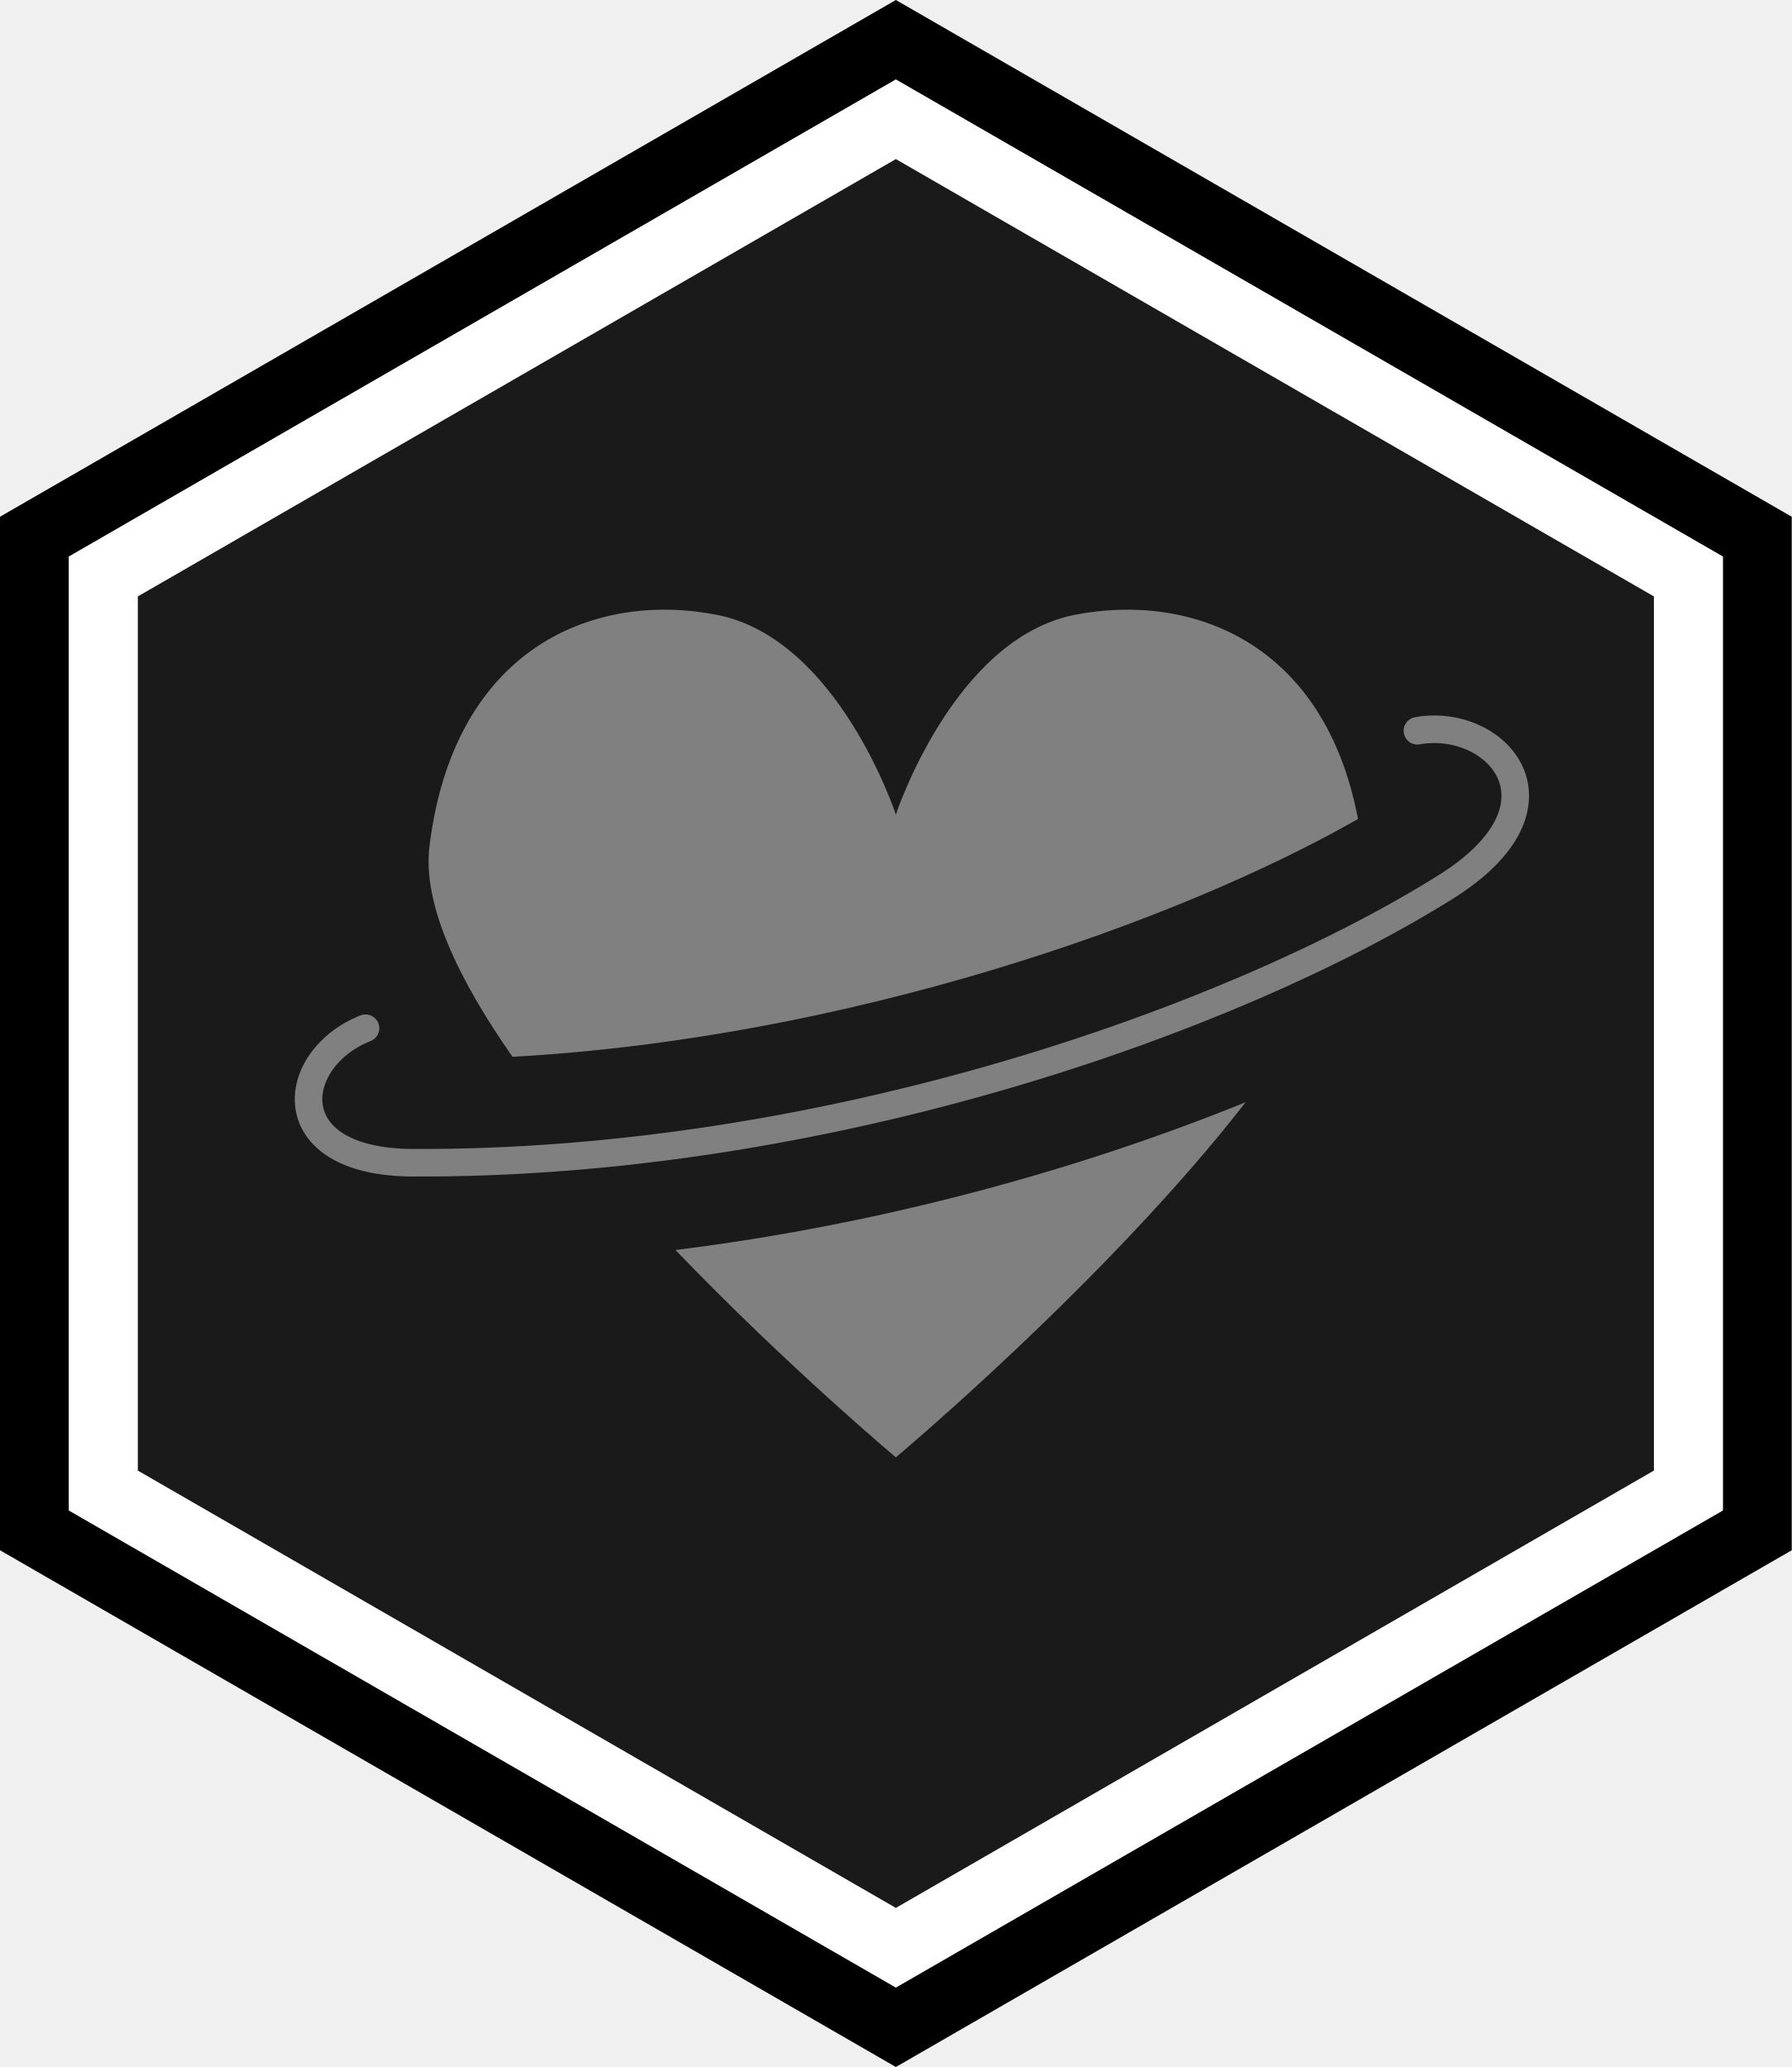
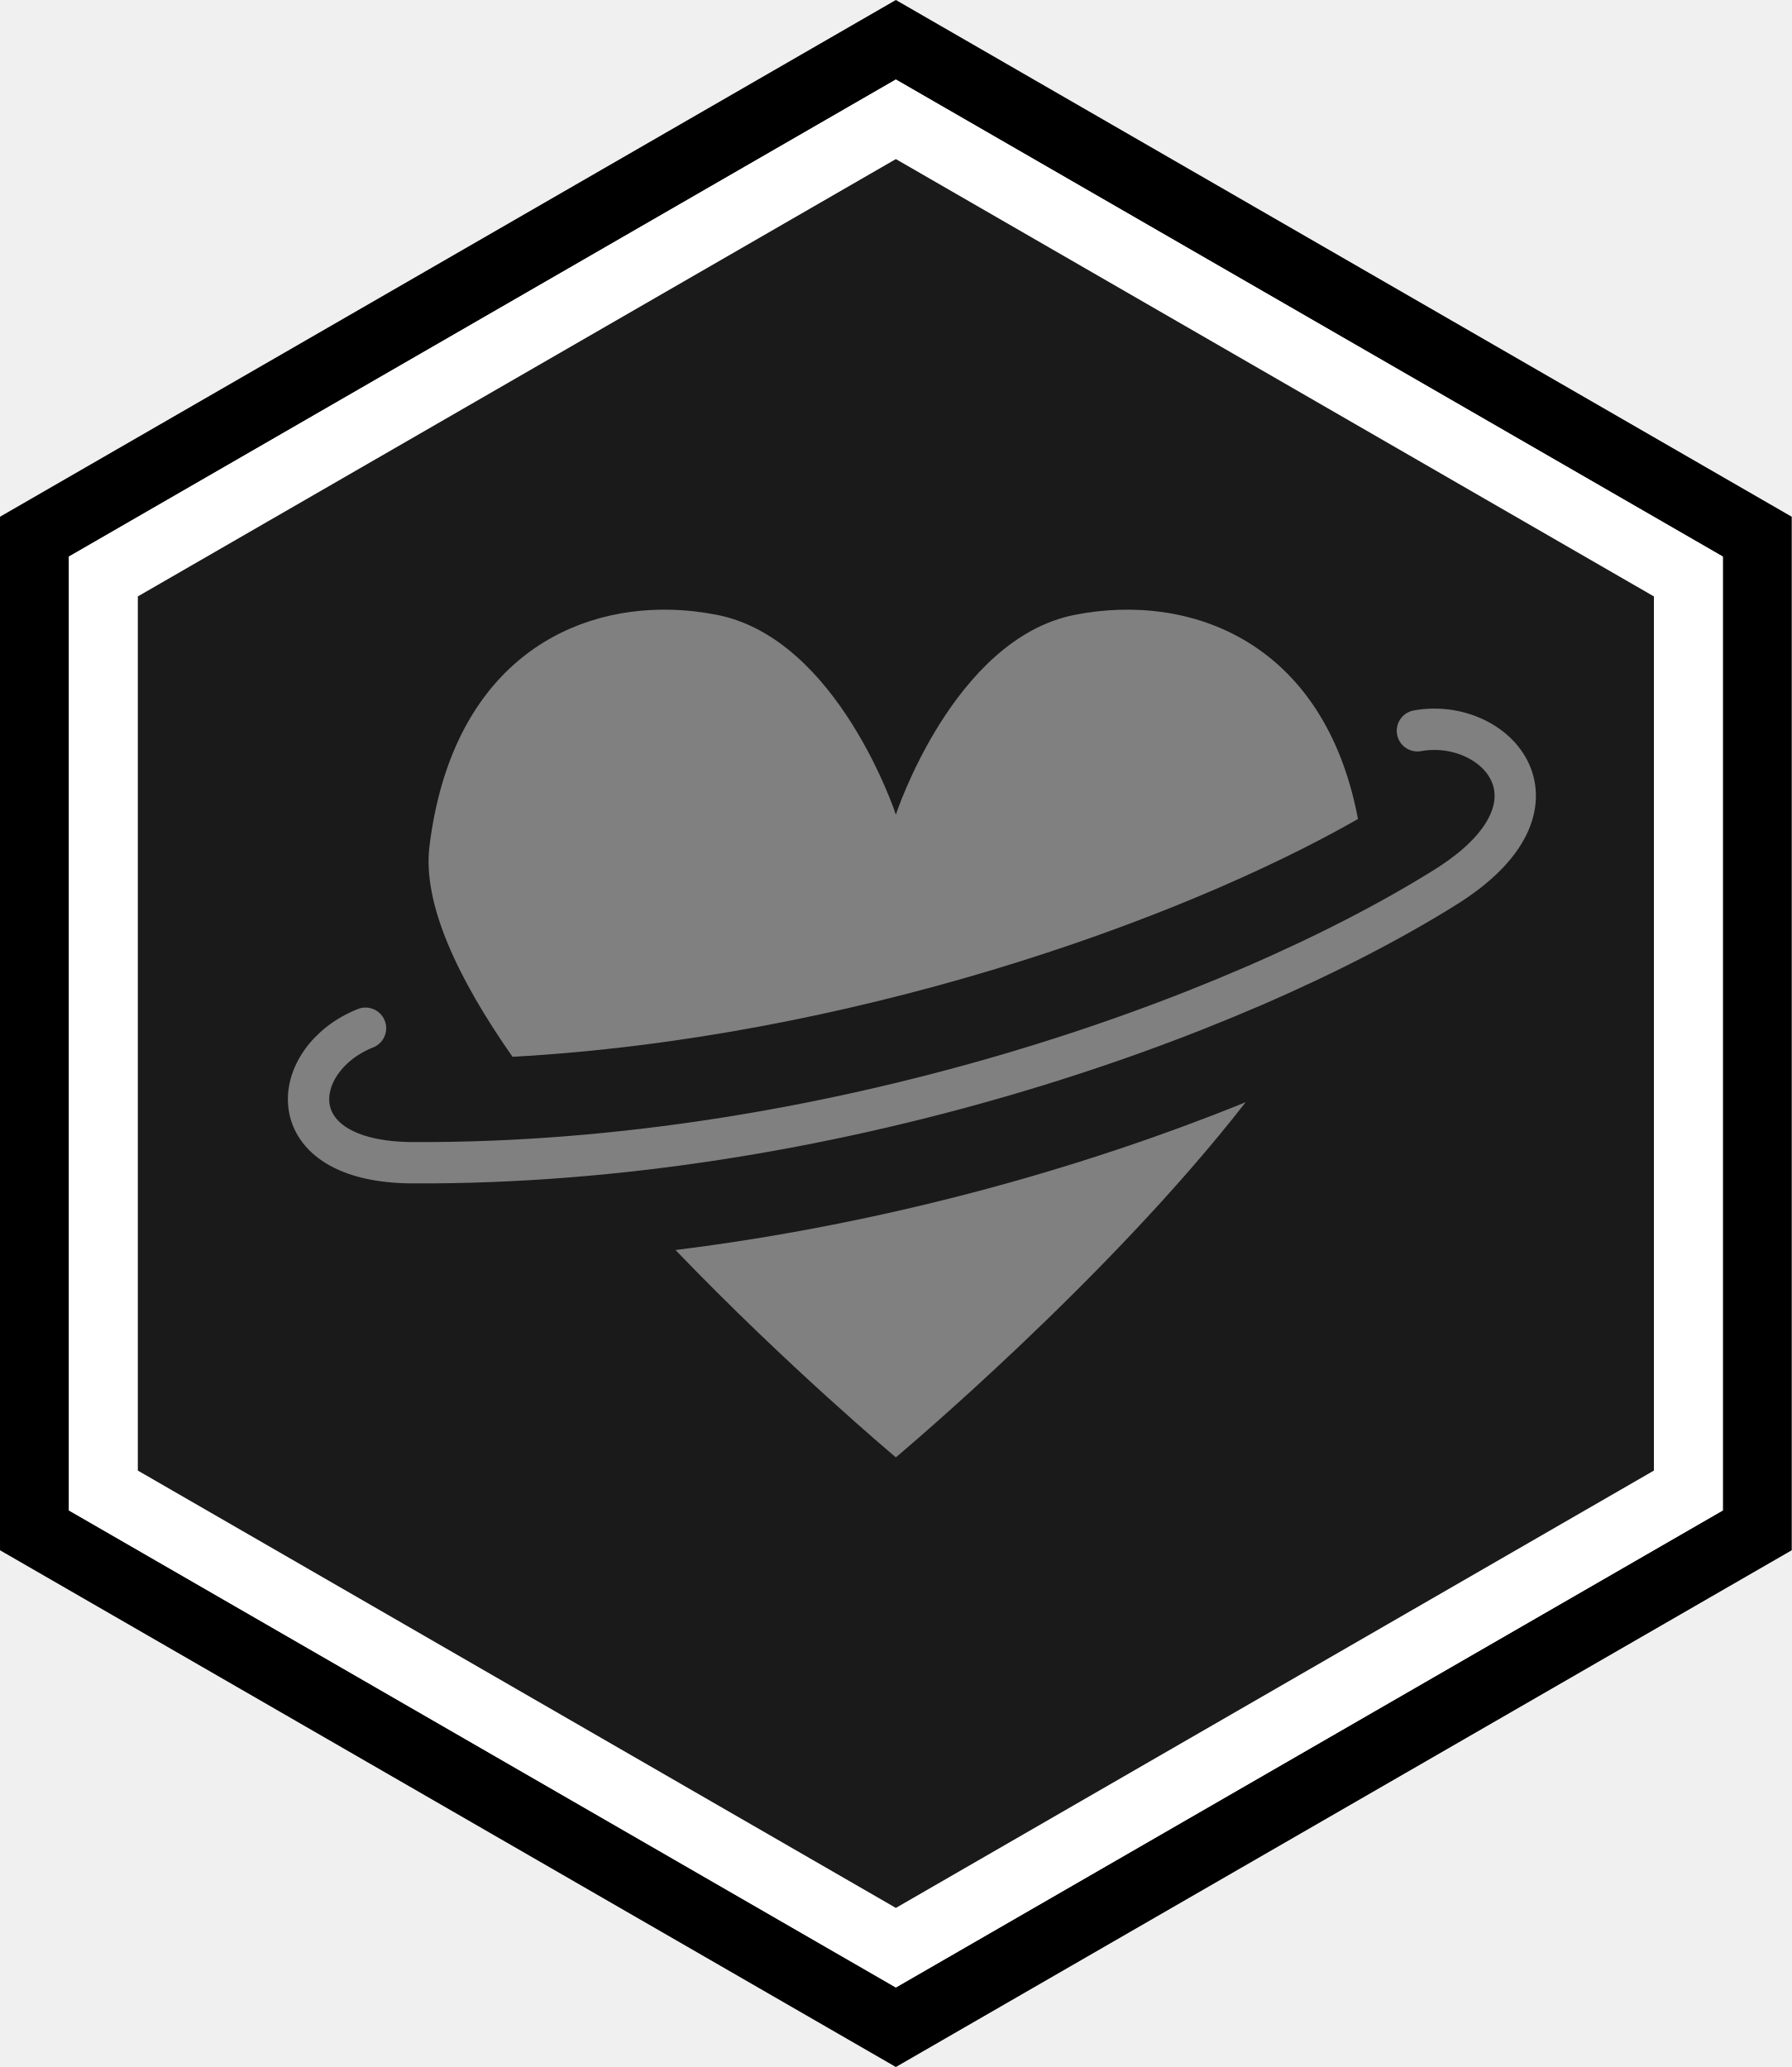
<svg xmlns="http://www.w3.org/2000/svg" viewBox="0 0 130 150" version="1.1" id="svg1" width="130" height="150" xml:space="preserve">
  <defs id="defs1" />
  <path id="frame-out" style="fill:none;stroke:#000000;stroke-width:5;stroke-linecap:square;stroke-linejoin:miter;stroke-dasharray:none;stroke-opacity:1" d="M 127.5,111.057 65,147.114 2.5,111.057 V 38.943 L 65,2.886 127.5,38.943 Z" />
  <path id="frame-in" style="fill:#1a1a1a;fill-opacity:1;stroke:#ffffff;stroke-width:5;stroke-linecap:square;stroke-linejoin:miter;stroke-dasharray:none;stroke-opacity:1" d="M 7.5,41.838 V 108.162 L 65,141.342 122.5,108.162 V 41.838 L 65,8.658 Z" />
  <g id="content">
    <path style="fill:#808080;stroke:none;stroke-linecap:square;stroke-linejoin:round" d="M 48.672 44.248 C 40.788 44.055 32.725 48.714 31.16 61.412 C 30.645 65.594 33.236 71.046 37.186 76.691 C 61.444 75.344 85.282 66.993 98.531 59.434 C 96.087 46.535 86.362 42.971 77.98 44.619 C 69.185 46.349 65 59.113 65 59.113 C 65 59.113 60.815 46.349 52.02 44.619 C 50.92 44.403 49.798 44.276 48.672 44.248 z M 90.379 79.986 C 78.516 84.798 64.242 88.819 49.01 90.713 C 57.153 99.187 65 105.758 65 105.758 C 65 105.758 80.335 92.917 90.379 79.986 z " id="heart" />
-     <path style="fill:none;stroke:#808080;stroke-width:2;stroke-linecap:round;stroke-linejoin:round;stroke-dasharray:none" d="m 26.52,74.617 c -5.568,2.205 -6.487,9.712 3.405,9.761 29.953,0.147 59.57,-10.378 74.956,-20.003 9.554,-5.976 3.664,-12.371 -2.039,-11.343" id="line" />
+     <path style="fill:none;stroke:#808080;stroke-width:3;stroke-linecap:round;stroke-linejoin:round;stroke-dasharray:none" d="m 26.52,74.617 c -5.568,2.205 -6.487,9.712 3.405,9.761 29.953,0.147 59.57,-10.378 74.956,-20.003 9.554,-5.976 3.664,-12.371 -2.039,-11.343" id="line" />
  </g>
</svg>
